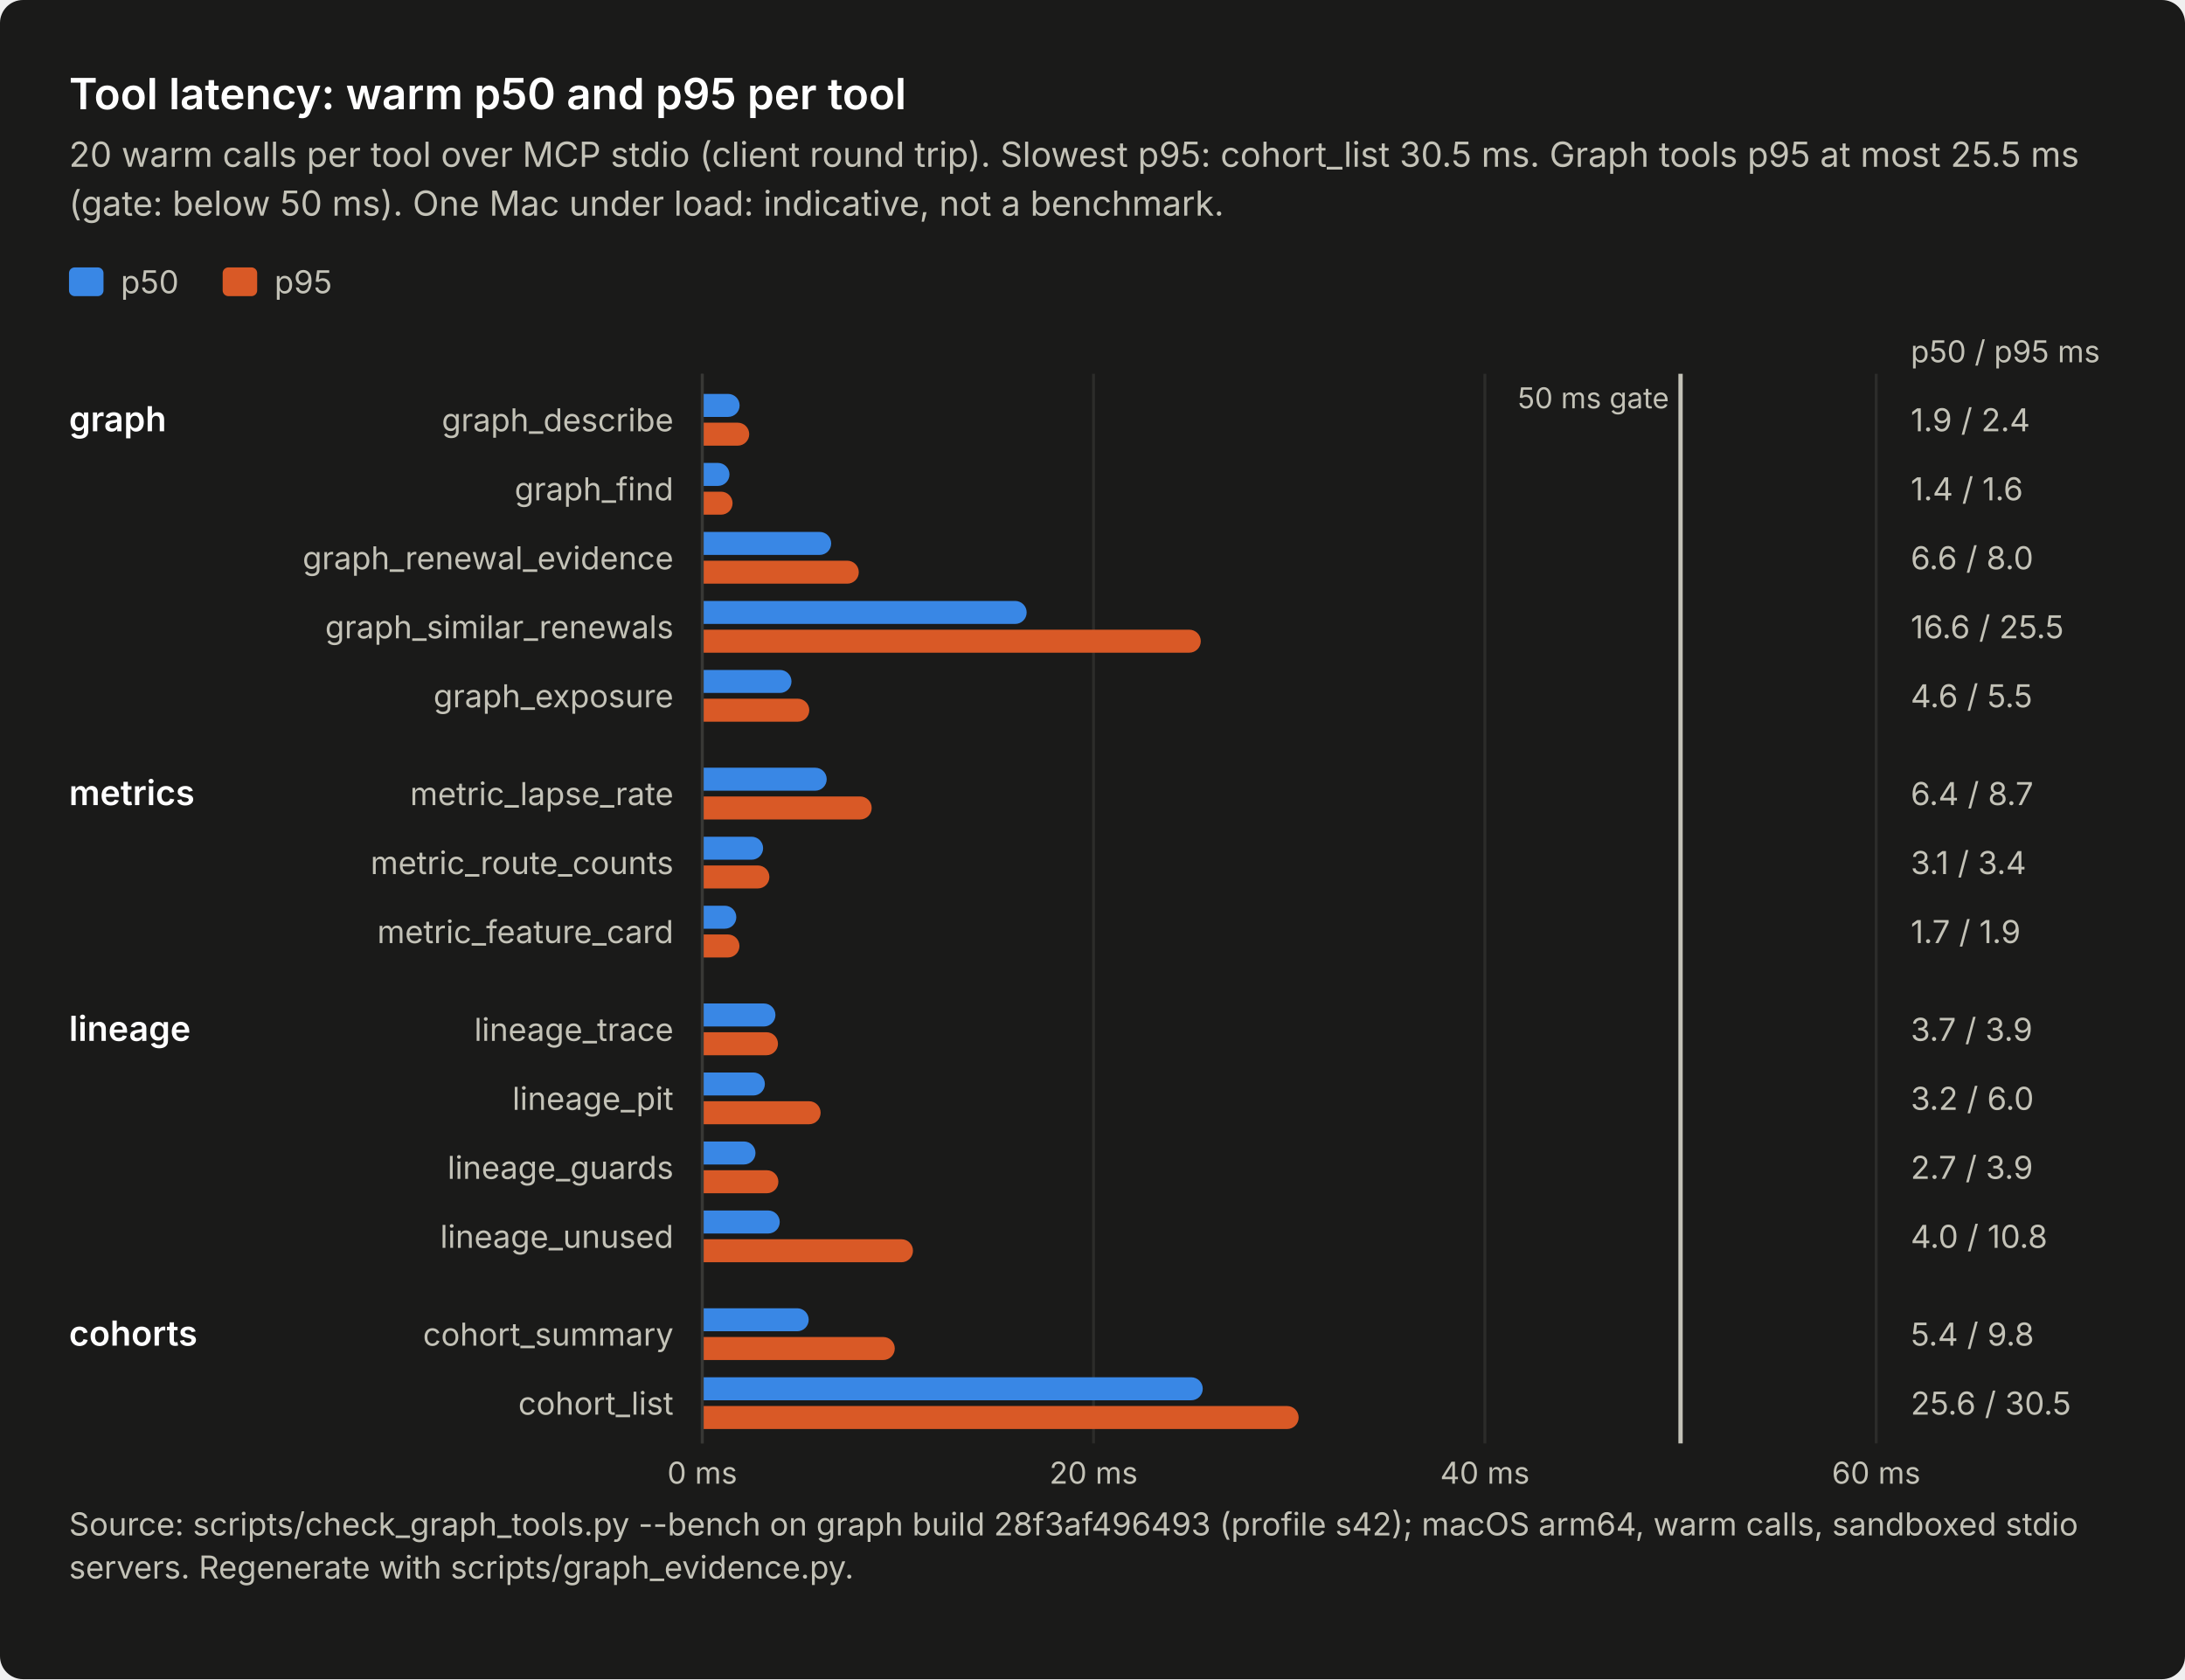
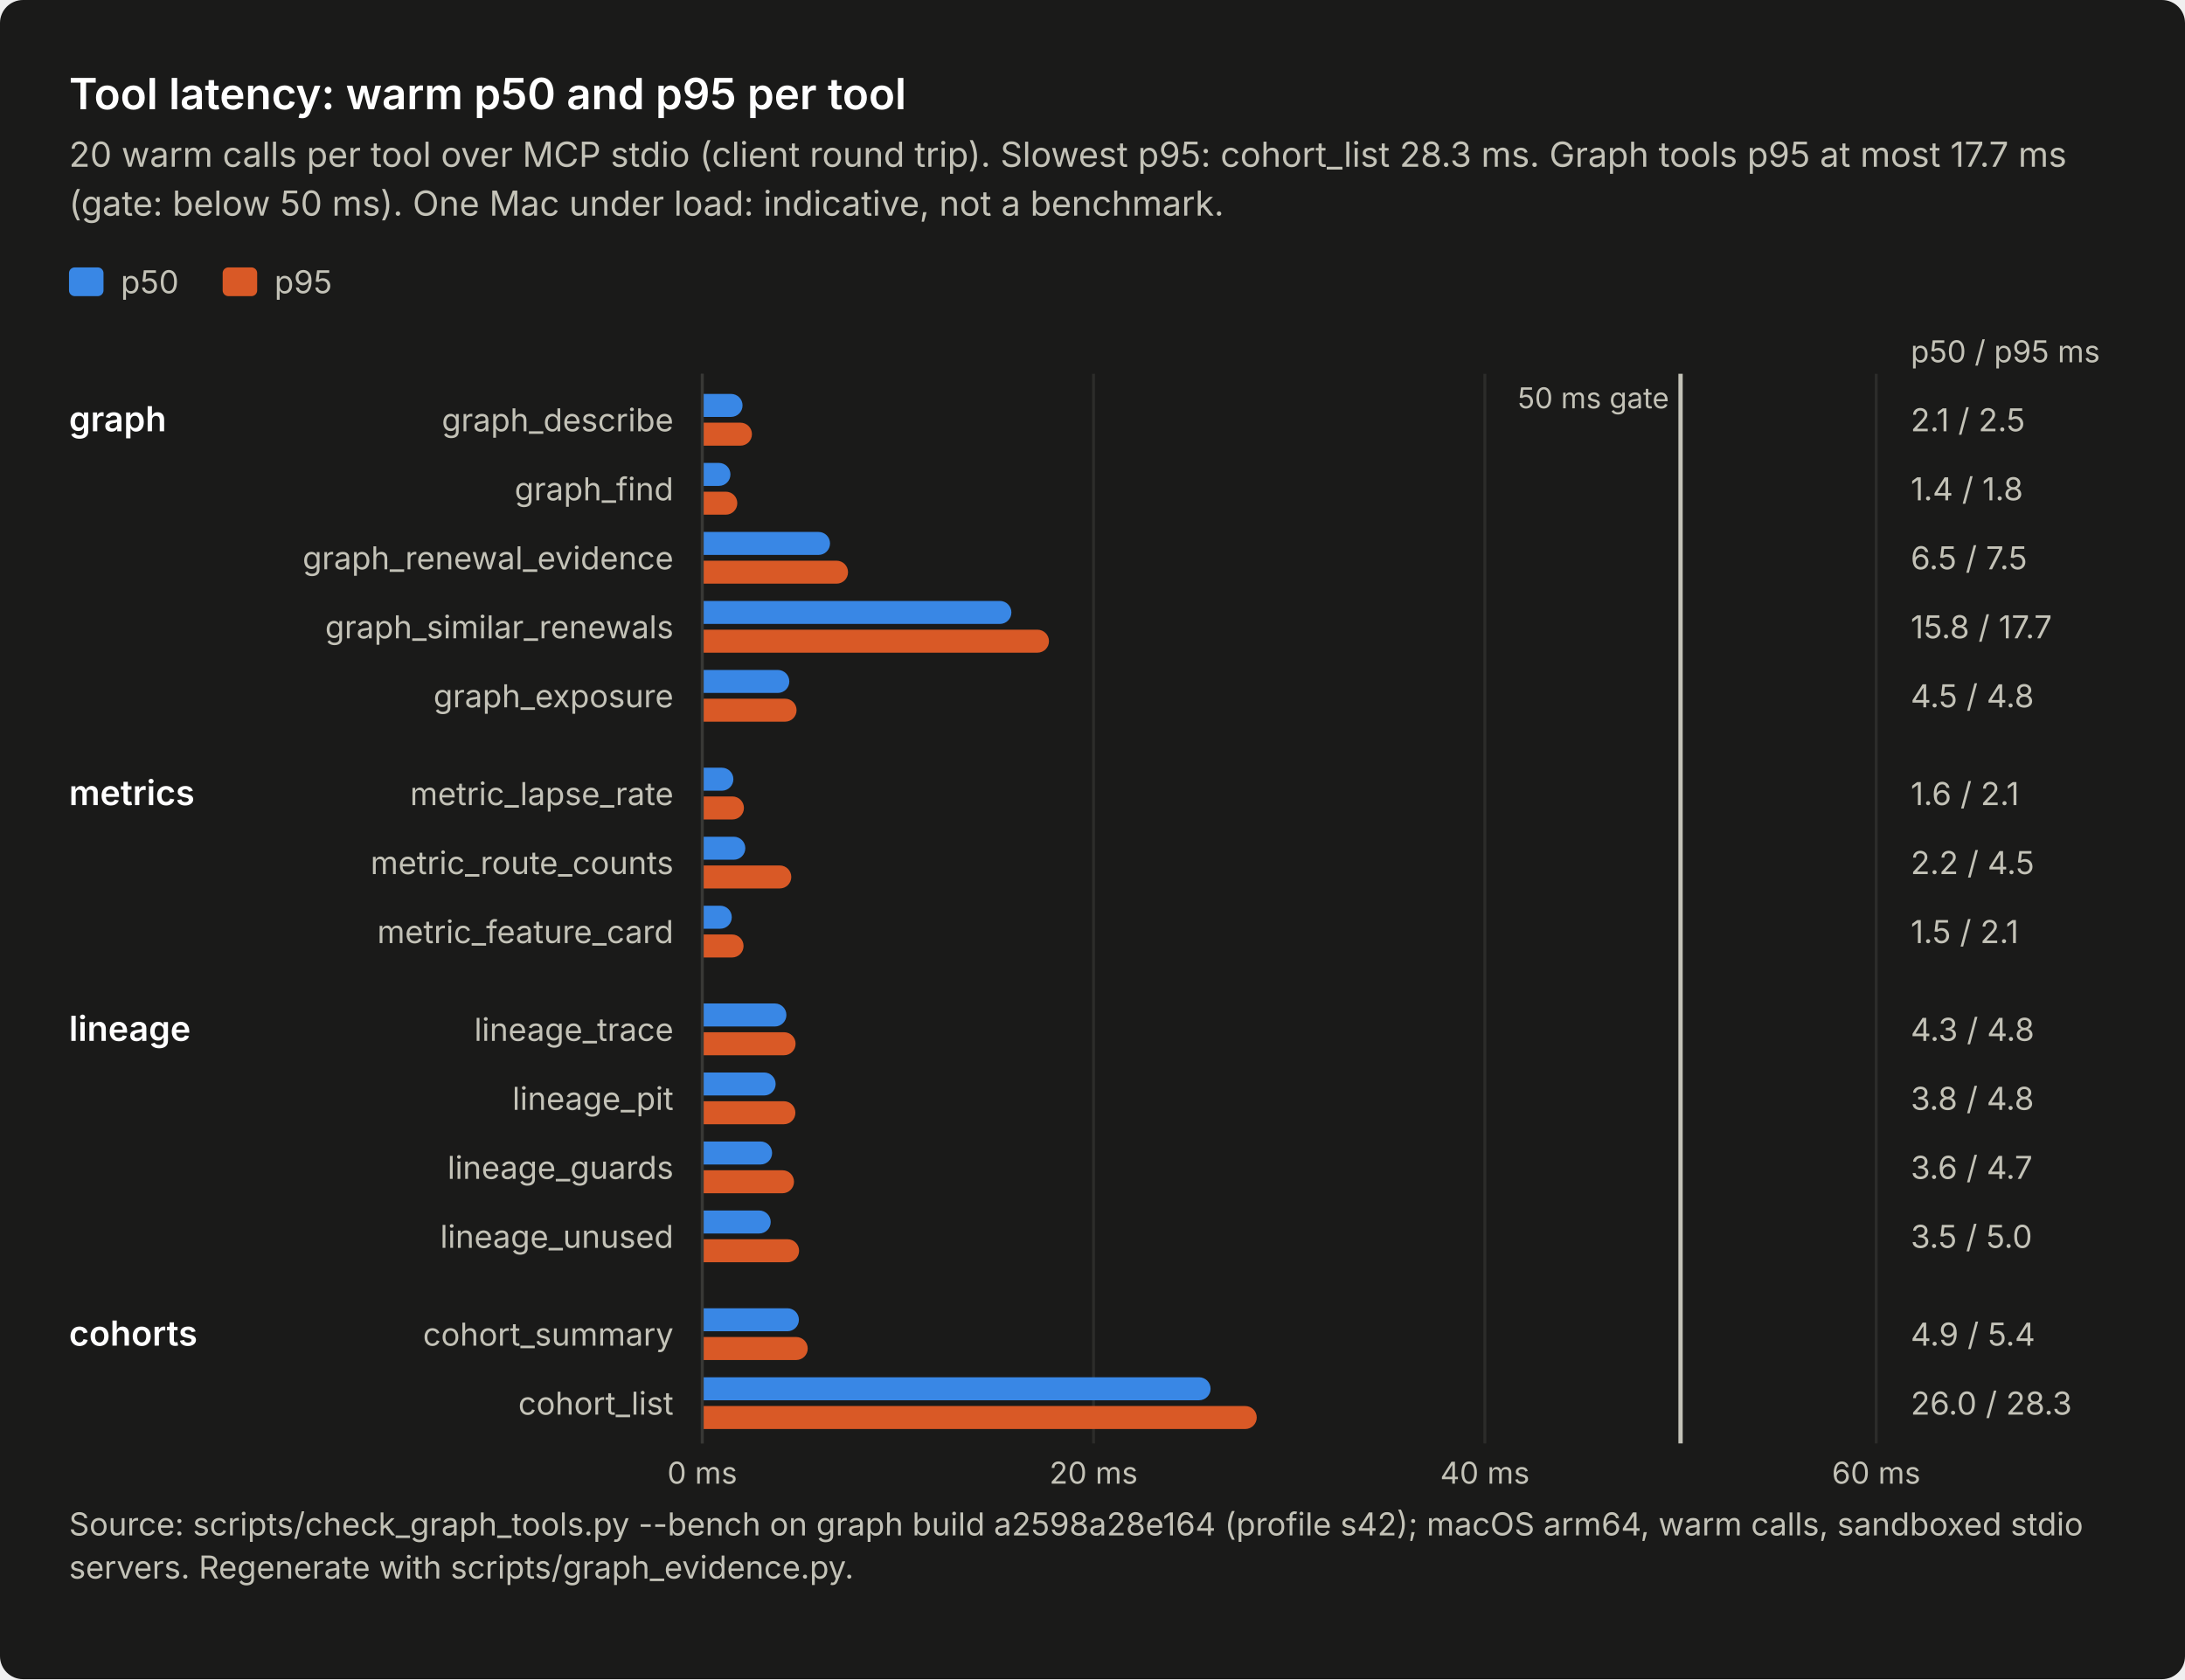
<svg xmlns="http://www.w3.org/2000/svg" width="760" height="584" viewBox="0 0 760 584" role="img" font-family="system-ui, -apple-system, 'Segoe UI', sans-serif">
  <rect width="760" height="584" rx="8" fill="#1a1a19" />
  <text x="24" y="38" font-size="15" fill="#ffffff" font-weight="600">Tool latency: warm p50 and p95 per tool</text>
-   <text x="24" y="58" font-size="12" fill="#c3c2b7">20 warm calls per tool over MCP stdio (client round trip). Slowest p95: cohort_list 30.5 ms. Graph tools p95 at most 25.5 ms</text>
+   <text x="24" y="58" font-size="12" fill="#c3c2b7">20 warm calls per tool over MCP stdio (client round trip). Slowest p95: cohort_list 28.3 ms. Graph tools p95 at most 17.7 ms</text>
  <text x="24" y="75" font-size="12" fill="#c3c2b7">(gate: below 50 ms). One Mac under load: indicative, not a benchmark.</text>
  <rect x="24" y="93" width="12" height="10" fill="#3987e5" rx="2" />
  <text x="42" y="102" font-size="11" fill="#c3c2b7">p50</text>
  <rect x="77.45" y="93" width="12" height="10" fill="#d95926" rx="2" />
  <text x="95.45" y="102" font-size="11" fill="#c3c2b7">p95</text>
  <text x="664.59" y="126" font-size="10.5" fill="#c3c2b7">p50 / p95 ms</text>
  <line x1="244.27" y1="130" x2="244.27" y2="502" stroke="#2c2c2a" stroke-width="1" />
  <text x="244.27" y="516" font-size="10.5" fill="#c3c2b7" text-anchor="middle" font-variant-numeric="tabular-nums">0 ms</text>
  <line x1="380.37" y1="130" x2="380.37" y2="502" stroke="#2c2c2a" stroke-width="1" />
  <text x="380.37" y="516" font-size="10.5" fill="#c3c2b7" text-anchor="middle" font-variant-numeric="tabular-nums">20 ms</text>
  <line x1="516.48" y1="130" x2="516.48" y2="502" stroke="#2c2c2a" stroke-width="1" />
  <text x="516.48" y="516" font-size="10.5" fill="#c3c2b7" text-anchor="middle" font-variant-numeric="tabular-nums">40 ms</text>
  <line x1="652.59" y1="130" x2="652.59" y2="502" stroke="#2c2c2a" stroke-width="1" />
  <text x="652.59" y="516" font-size="10.5" fill="#c3c2b7" text-anchor="middle" font-variant-numeric="tabular-nums">60 ms</text>
  <line x1="584.54" y1="130" x2="584.54" y2="502" stroke="#c3c2b7" stroke-width="1.5" />
  <text x="580.54" y="142" font-size="10" fill="#c3c2b7" text-anchor="end">50 ms gate</text>
  <text x="24" y="150" font-size="12" fill="#ffffff" font-weight="600">graph</text>
  <text x="234.27" y="150" font-size="11" fill="#c3c2b7" text-anchor="end">graph_describe</text>
  <g>
-     <path d="M244.27 137H253.26A4 4 0 0 1 257.26 141V141A4 4 0 0 1 253.26 145H244.27Z" fill="#3987e5" />
+     <path d="M244.27 137H254.28A4 4 0 0 1 258.28 141V141A4 4 0 0 1 254.28 145H244.27Z" fill="#3987e5" />
  </g>
  <g>
-     <path d="M244.27 147H256.6A4 4 0 0 1 260.6 151V151A4 4 0 0 1 256.6 155H244.27Z" fill="#d95926" />
+     <path d="M244.27 147H257.55A4 4 0 0 1 261.55 151V151A4 4 0 0 1 257.55 155H244.27Z" fill="#d95926" />
  </g>
-   <text x="664.59" y="150" font-size="11" fill="#c3c2b7" font-variant-numeric="tabular-nums">1.9 / 2.4</text>
+   <text x="664.59" y="150" font-size="11" fill="#c3c2b7" font-variant-numeric="tabular-nums">2.1 / 2.5</text>
  <text x="234.27" y="174" font-size="11" fill="#c3c2b7" text-anchor="end">graph_find</text>
  <g>
-     <path d="M244.27 161H249.73A4 4 0 0 1 253.73 165V165A4 4 0 0 1 249.73 169H244.27Z" fill="#3987e5" />
+     <path d="M244.27 161H250.07A4 4 0 0 1 254.07 165V165A4 4 0 0 1 250.07 169H244.27Z" fill="#3987e5" />
  </g>
  <g>
-     <path d="M244.27 171H250.81A4 4 0 0 1 254.81 175V175A4 4 0 0 1 250.81 179H244.27Z" fill="#d95926" />
+     <path d="M244.27 171H252.45A4 4 0 0 1 256.45 175V175A4 4 0 0 1 252.45 179H244.27Z" fill="#d95926" />
  </g>
-   <text x="664.59" y="174" font-size="11" fill="#c3c2b7" font-variant-numeric="tabular-nums">1.4 / 1.6</text>
+   <text x="664.59" y="174" font-size="11" fill="#c3c2b7" font-variant-numeric="tabular-nums">1.4 / 1.8</text>
  <text x="234.27" y="198" font-size="11" fill="#c3c2b7" text-anchor="end">graph_renewal_evidence</text>
  <g>
-     <path d="M244.27 185H285.11A4 4 0 0 1 289.11 189V189A4 4 0 0 1 285.11 193H244.27Z" fill="#3987e5" />
+     <path d="M244.27 185H284.71A4 4 0 0 1 288.71 189V189A4 4 0 0 1 284.71 193H244.27Z" fill="#3987e5" />
  </g>
  <g>
-     <path d="M244.27 195H294.71A4 4 0 0 1 298.71 199V199A4 4 0 0 1 294.71 203H244.27Z" fill="#d95926" />
+     <path d="M244.27 195H290.97A4 4 0 0 1 294.97 199V199A4 4 0 0 1 290.97 203H244.27Z" fill="#d95926" />
  </g>
-   <text x="664.59" y="198" font-size="11" fill="#c3c2b7" font-variant-numeric="tabular-nums">6.6 / 8.0</text>
+   <text x="664.59" y="198" font-size="11" fill="#c3c2b7" font-variant-numeric="tabular-nums">6.5 / 7.5</text>
  <text x="234.27" y="222" font-size="11" fill="#c3c2b7" text-anchor="end">graph_similar_renewals</text>
  <g>
-     <path d="M244.27 209H353.1A4 4 0 0 1 357.1 213V213A4 4 0 0 1 353.1 217H244.27Z" fill="#3987e5" />
+     <path d="M244.27 209H347.79A4 4 0 0 1 351.79 213V213A4 4 0 0 1 347.79 217H244.27Z" fill="#3987e5" />
  </g>
  <g>
-     <path d="M244.27 219H413.67A4 4 0 0 1 417.67 223V223A4 4 0 0 1 413.67 227H244.27Z" fill="#d95926" />
+     <path d="M244.27 219H360.86A4 4 0 0 1 364.86 223V223A4 4 0 0 1 360.86 227H244.27Z" fill="#d95926" />
  </g>
-   <text x="664.59" y="222" font-size="11" fill="#c3c2b7" font-variant-numeric="tabular-nums">16.6 / 25.5</text>
+   <text x="664.59" y="222" font-size="11" fill="#c3c2b7" font-variant-numeric="tabular-nums">15.8 / 17.7</text>
  <text x="234.27" y="246" font-size="11" fill="#c3c2b7" text-anchor="end">graph_exposure</text>
  <g>
-     <path d="M244.27 233H271.3A4 4 0 0 1 275.3 237V237A4 4 0 0 1 271.3 241H244.27Z" fill="#3987e5" />
+     <path d="M244.27 233H270.55A4 4 0 0 1 274.55 237V237A4 4 0 0 1 270.55 241H244.27Z" fill="#3987e5" />
  </g>
  <g>
-     <path d="M244.27 243H277.49A4 4 0 0 1 281.49 247V247A4 4 0 0 1 277.49 251H244.27Z" fill="#d95926" />
+     <path d="M244.27 243H273.07A4 4 0 0 1 277.07 247V247A4 4 0 0 1 273.07 251H244.27Z" fill="#d95926" />
  </g>
-   <text x="664.59" y="246" font-size="11" fill="#c3c2b7" font-variant-numeric="tabular-nums">4.6 / 5.5</text>
+   <text x="664.59" y="246" font-size="11" fill="#c3c2b7" font-variant-numeric="tabular-nums">4.5 / 4.8</text>
  <text x="24" y="280" font-size="12" fill="#ffffff" font-weight="600">metrics</text>
  <text x="234.27" y="280" font-size="11" fill="#c3c2b7" text-anchor="end">metric_lapse_rate</text>
  <g>
-     <path d="M244.27 267H283.55A4 4 0 0 1 287.55 271V271A4 4 0 0 1 283.55 275H244.27Z" fill="#3987e5" />
+     <path d="M244.27 267H251.09A4 4 0 0 1 255.09 271V271A4 4 0 0 1 251.09 275H244.27Z" fill="#3987e5" />
  </g>
  <g>
-     <path d="M244.27 277H299.2A4 4 0 0 1 303.2 281V281A4 4 0 0 1 299.2 285H244.27Z" fill="#d95926" />
+     <path d="M244.27 277H254.76A4 4 0 0 1 258.76 281V281A4 4 0 0 1 254.76 285H244.27Z" fill="#d95926" />
  </g>
-   <text x="664.59" y="280" font-size="11" fill="#c3c2b7" font-variant-numeric="tabular-nums">6.4 / 8.7</text>
+   <text x="664.59" y="280" font-size="11" fill="#c3c2b7" font-variant-numeric="tabular-nums">1.6 / 2.1</text>
  <text x="234.27" y="304" font-size="11" fill="#c3c2b7" text-anchor="end">metric_route_counts</text>
  <g>
-     <path d="M244.27 291H261.43A4 4 0 0 1 265.43 295V295A4 4 0 0 1 261.43 299H244.27Z" fill="#3987e5" />
+     <path d="M244.27 291H255.24A4 4 0 0 1 259.24 295V295A4 4 0 0 1 255.24 299H244.27Z" fill="#3987e5" />
  </g>
  <g>
-     <path d="M244.27 301H263.61A4 4 0 0 1 267.61 305V305A4 4 0 0 1 263.61 309H244.27Z" fill="#d95926" />
+     <path d="M244.27 301H271.23A4 4 0 0 1 275.23 305V305A4 4 0 0 1 271.23 309H244.27Z" fill="#d95926" />
  </g>
-   <text x="664.59" y="304" font-size="11" fill="#c3c2b7" font-variant-numeric="tabular-nums">3.1 / 3.4</text>
+   <text x="664.59" y="304" font-size="11" fill="#c3c2b7" font-variant-numeric="tabular-nums">2.2 / 4.5</text>
  <text x="234.27" y="328" font-size="11" fill="#c3c2b7" text-anchor="end">metric_feature_card</text>
  <g>
-     <path d="M244.27 315H252.11A4 4 0 0 1 256.11 319V319A4 4 0 0 1 252.11 323H244.27Z" fill="#3987e5" />
+     <path d="M244.27 315H250.54A4 4 0 0 1 254.54 319V319A4 4 0 0 1 250.54 323H244.27Z" fill="#3987e5" />
  </g>
  <g>
-     <path d="M244.27 325H253.2A4 4 0 0 1 257.2 329V329A4 4 0 0 1 253.2 333H244.27Z" fill="#d95926" />
+     <path d="M244.27 325H254.63A4 4 0 0 1 258.63 329V329A4 4 0 0 1 254.63 333H244.27Z" fill="#d95926" />
  </g>
-   <text x="664.59" y="328" font-size="11" fill="#c3c2b7" font-variant-numeric="tabular-nums">1.7 / 1.9</text>
+   <text x="664.59" y="328" font-size="11" fill="#c3c2b7" font-variant-numeric="tabular-nums">1.5 / 2.1</text>
  <text x="24" y="362" font-size="12" fill="#ffffff" font-weight="600">lineage</text>
  <text x="234.27" y="362" font-size="11" fill="#c3c2b7" text-anchor="end">lineage_trace</text>
  <g>
-     <path d="M244.27 349H265.72A4 4 0 0 1 269.72 353V353A4 4 0 0 1 265.72 357H244.27Z" fill="#3987e5" />
+     <path d="M244.27 349H269.53A4 4 0 0 1 273.53 353V353A4 4 0 0 1 269.53 357H244.27Z" fill="#3987e5" />
  </g>
  <g>
-     <path d="M244.27 359H266.6A4 4 0 0 1 270.6 363V363A4 4 0 0 1 266.6 367H244.27Z" fill="#d95926" />
+     <path d="M244.27 359H272.73A4 4 0 0 1 276.73 363V363A4 4 0 0 1 272.73 367H244.27Z" fill="#d95926" />
  </g>
-   <text x="664.59" y="362" font-size="11" fill="#c3c2b7" font-variant-numeric="tabular-nums">3.7 / 3.9</text>
+   <text x="664.59" y="362" font-size="11" fill="#c3c2b7" font-variant-numeric="tabular-nums">4.3 / 4.8</text>
  <text x="234.27" y="386" font-size="11" fill="#c3c2b7" text-anchor="end">lineage_pit</text>
  <g>
-     <path d="M244.27 373H262.04A4 4 0 0 1 266.04 377V377A4 4 0 0 1 262.04 381H244.27Z" fill="#3987e5" />
+     <path d="M244.27 373H265.79A4 4 0 0 1 269.79 377V377A4 4 0 0 1 265.79 381H244.27Z" fill="#3987e5" />
  </g>
  <g>
-     <path d="M244.27 383H281.44A4 4 0 0 1 285.44 387V387A4 4 0 0 1 281.44 391H244.27Z" fill="#d95926" />
+     <path d="M244.27 383H272.66A4 4 0 0 1 276.66 387V387A4 4 0 0 1 272.66 391H244.27Z" fill="#d95926" />
  </g>
-   <text x="664.59" y="386" font-size="11" fill="#c3c2b7" font-variant-numeric="tabular-nums">3.2 / 6.0</text>
+   <text x="664.59" y="386" font-size="11" fill="#c3c2b7" font-variant-numeric="tabular-nums">3.8 / 4.8</text>
  <text x="234.27" y="410" font-size="11" fill="#c3c2b7" text-anchor="end">lineage_guards</text>
  <g>
-     <path d="M244.27 397H258.78A4 4 0 0 1 262.78 401V401A4 4 0 0 1 258.78 405H244.27Z" fill="#3987e5" />
+     <path d="M244.27 397H264.56A4 4 0 0 1 268.56 401V401A4 4 0 0 1 264.56 405H244.27Z" fill="#3987e5" />
  </g>
  <g>
-     <path d="M244.27 407H266.74A4 4 0 0 1 270.74 411V411A4 4 0 0 1 266.74 415H244.27Z" fill="#d95926" />
+     <path d="M244.27 407H272.18A4 4 0 0 1 276.18 411V411A4 4 0 0 1 272.18 415H244.27Z" fill="#d95926" />
  </g>
-   <text x="664.59" y="410" font-size="11" fill="#c3c2b7" font-variant-numeric="tabular-nums">2.7 / 3.9</text>
+   <text x="664.59" y="410" font-size="11" fill="#c3c2b7" font-variant-numeric="tabular-nums">3.6 / 4.7</text>
  <text x="234.27" y="434" font-size="11" fill="#c3c2b7" text-anchor="end">lineage_unused</text>
  <g>
-     <path d="M244.27 421H267.22A4 4 0 0 1 271.22 425V425A4 4 0 0 1 267.22 429H244.27Z" fill="#3987e5" />
+     <path d="M244.27 421H264.08A4 4 0 0 1 268.08 425V425A4 4 0 0 1 264.08 429H244.27Z" fill="#3987e5" />
  </g>
  <g>
-     <path d="M244.27 431H313.56A4 4 0 0 1 317.56 435V435A4 4 0 0 1 313.56 439H244.27Z" fill="#d95926" />
+     <path d="M244.27 431H273.95A4 4 0 0 1 277.95 435V435A4 4 0 0 1 273.95 439H244.27Z" fill="#d95926" />
  </g>
-   <text x="664.59" y="434" font-size="11" fill="#c3c2b7" font-variant-numeric="tabular-nums">4.0 / 10.8</text>
+   <text x="664.59" y="434" font-size="11" fill="#c3c2b7" font-variant-numeric="tabular-nums">3.5 / 5.0</text>
  <text x="24" y="468" font-size="12" fill="#ffffff" font-weight="600">cohorts</text>
  <text x="234.27" y="468" font-size="11" fill="#c3c2b7" text-anchor="end">cohort_summary</text>
  <g>
-     <path d="M244.27 455H277.29A4 4 0 0 1 281.29 459V459A4 4 0 0 1 277.29 463H244.27Z" fill="#3987e5" />
+     <path d="M244.27 455H273.88A4 4 0 0 1 277.88 459V459A4 4 0 0 1 273.88 463H244.27Z" fill="#3987e5" />
  </g>
  <g>
-     <path d="M244.27 465H307.23A4 4 0 0 1 311.23 469V469A4 4 0 0 1 307.23 473H244.27Z" fill="#d95926" />
+     <path d="M244.27 465H276.95A4 4 0 0 1 280.95 469V469A4 4 0 0 1 276.95 473H244.27Z" fill="#d95926" />
  </g>
-   <text x="664.59" y="468" font-size="11" fill="#c3c2b7" font-variant-numeric="tabular-nums">5.4 / 9.8</text>
+   <text x="664.59" y="468" font-size="11" fill="#c3c2b7" font-variant-numeric="tabular-nums">4.9 / 5.4</text>
  <text x="234.27" y="492" font-size="11" fill="#c3c2b7" text-anchor="end">cohort_list</text>
  <g>
-     <path d="M244.27 479H414.35A4 4 0 0 1 418.35 483V483A4 4 0 0 1 414.35 487H244.27Z" fill="#3987e5" />
+     <path d="M244.27 479H417.07A4 4 0 0 1 421.07 483V483A4 4 0 0 1 417.07 487H244.27Z" fill="#3987e5" />
  </g>
  <g>
-     <path d="M244.27 489H447.7A4 4 0 0 1 451.7 493V493A4 4 0 0 1 447.7 497H244.27Z" fill="#d95926" />
+     <path d="M244.27 489H433.13A4 4 0 0 1 437.13 493V493A4 4 0 0 1 433.13 497H244.27Z" fill="#d95926" />
  </g>
-   <text x="664.59" y="492" font-size="11" fill="#c3c2b7" font-variant-numeric="tabular-nums">25.6 / 30.5</text>
+   <text x="664.59" y="492" font-size="11" fill="#c3c2b7" font-variant-numeric="tabular-nums">26.0 / 28.3</text>
  <line x1="244.27" y1="130" x2="244.27" y2="502" stroke="#383835" stroke-width="1" />
-   <text x="24" y="534" font-size="11" fill="#c3c2b7">Source: scripts/check_graph_tools.py --bench on graph build 28f3af496493 (profile s42); macOS arm64, warm calls, sandboxed stdio</text>
+   <text x="24" y="534" font-size="11" fill="#c3c2b7">Source: scripts/check_graph_tools.py --bench on graph build a2598a28e164 (profile s42); macOS arm64, warm calls, sandboxed stdio</text>
  <text x="24" y="549" font-size="11" fill="#c3c2b7">servers. Regenerate with scripts/graph_evidence.py.</text>
</svg>
